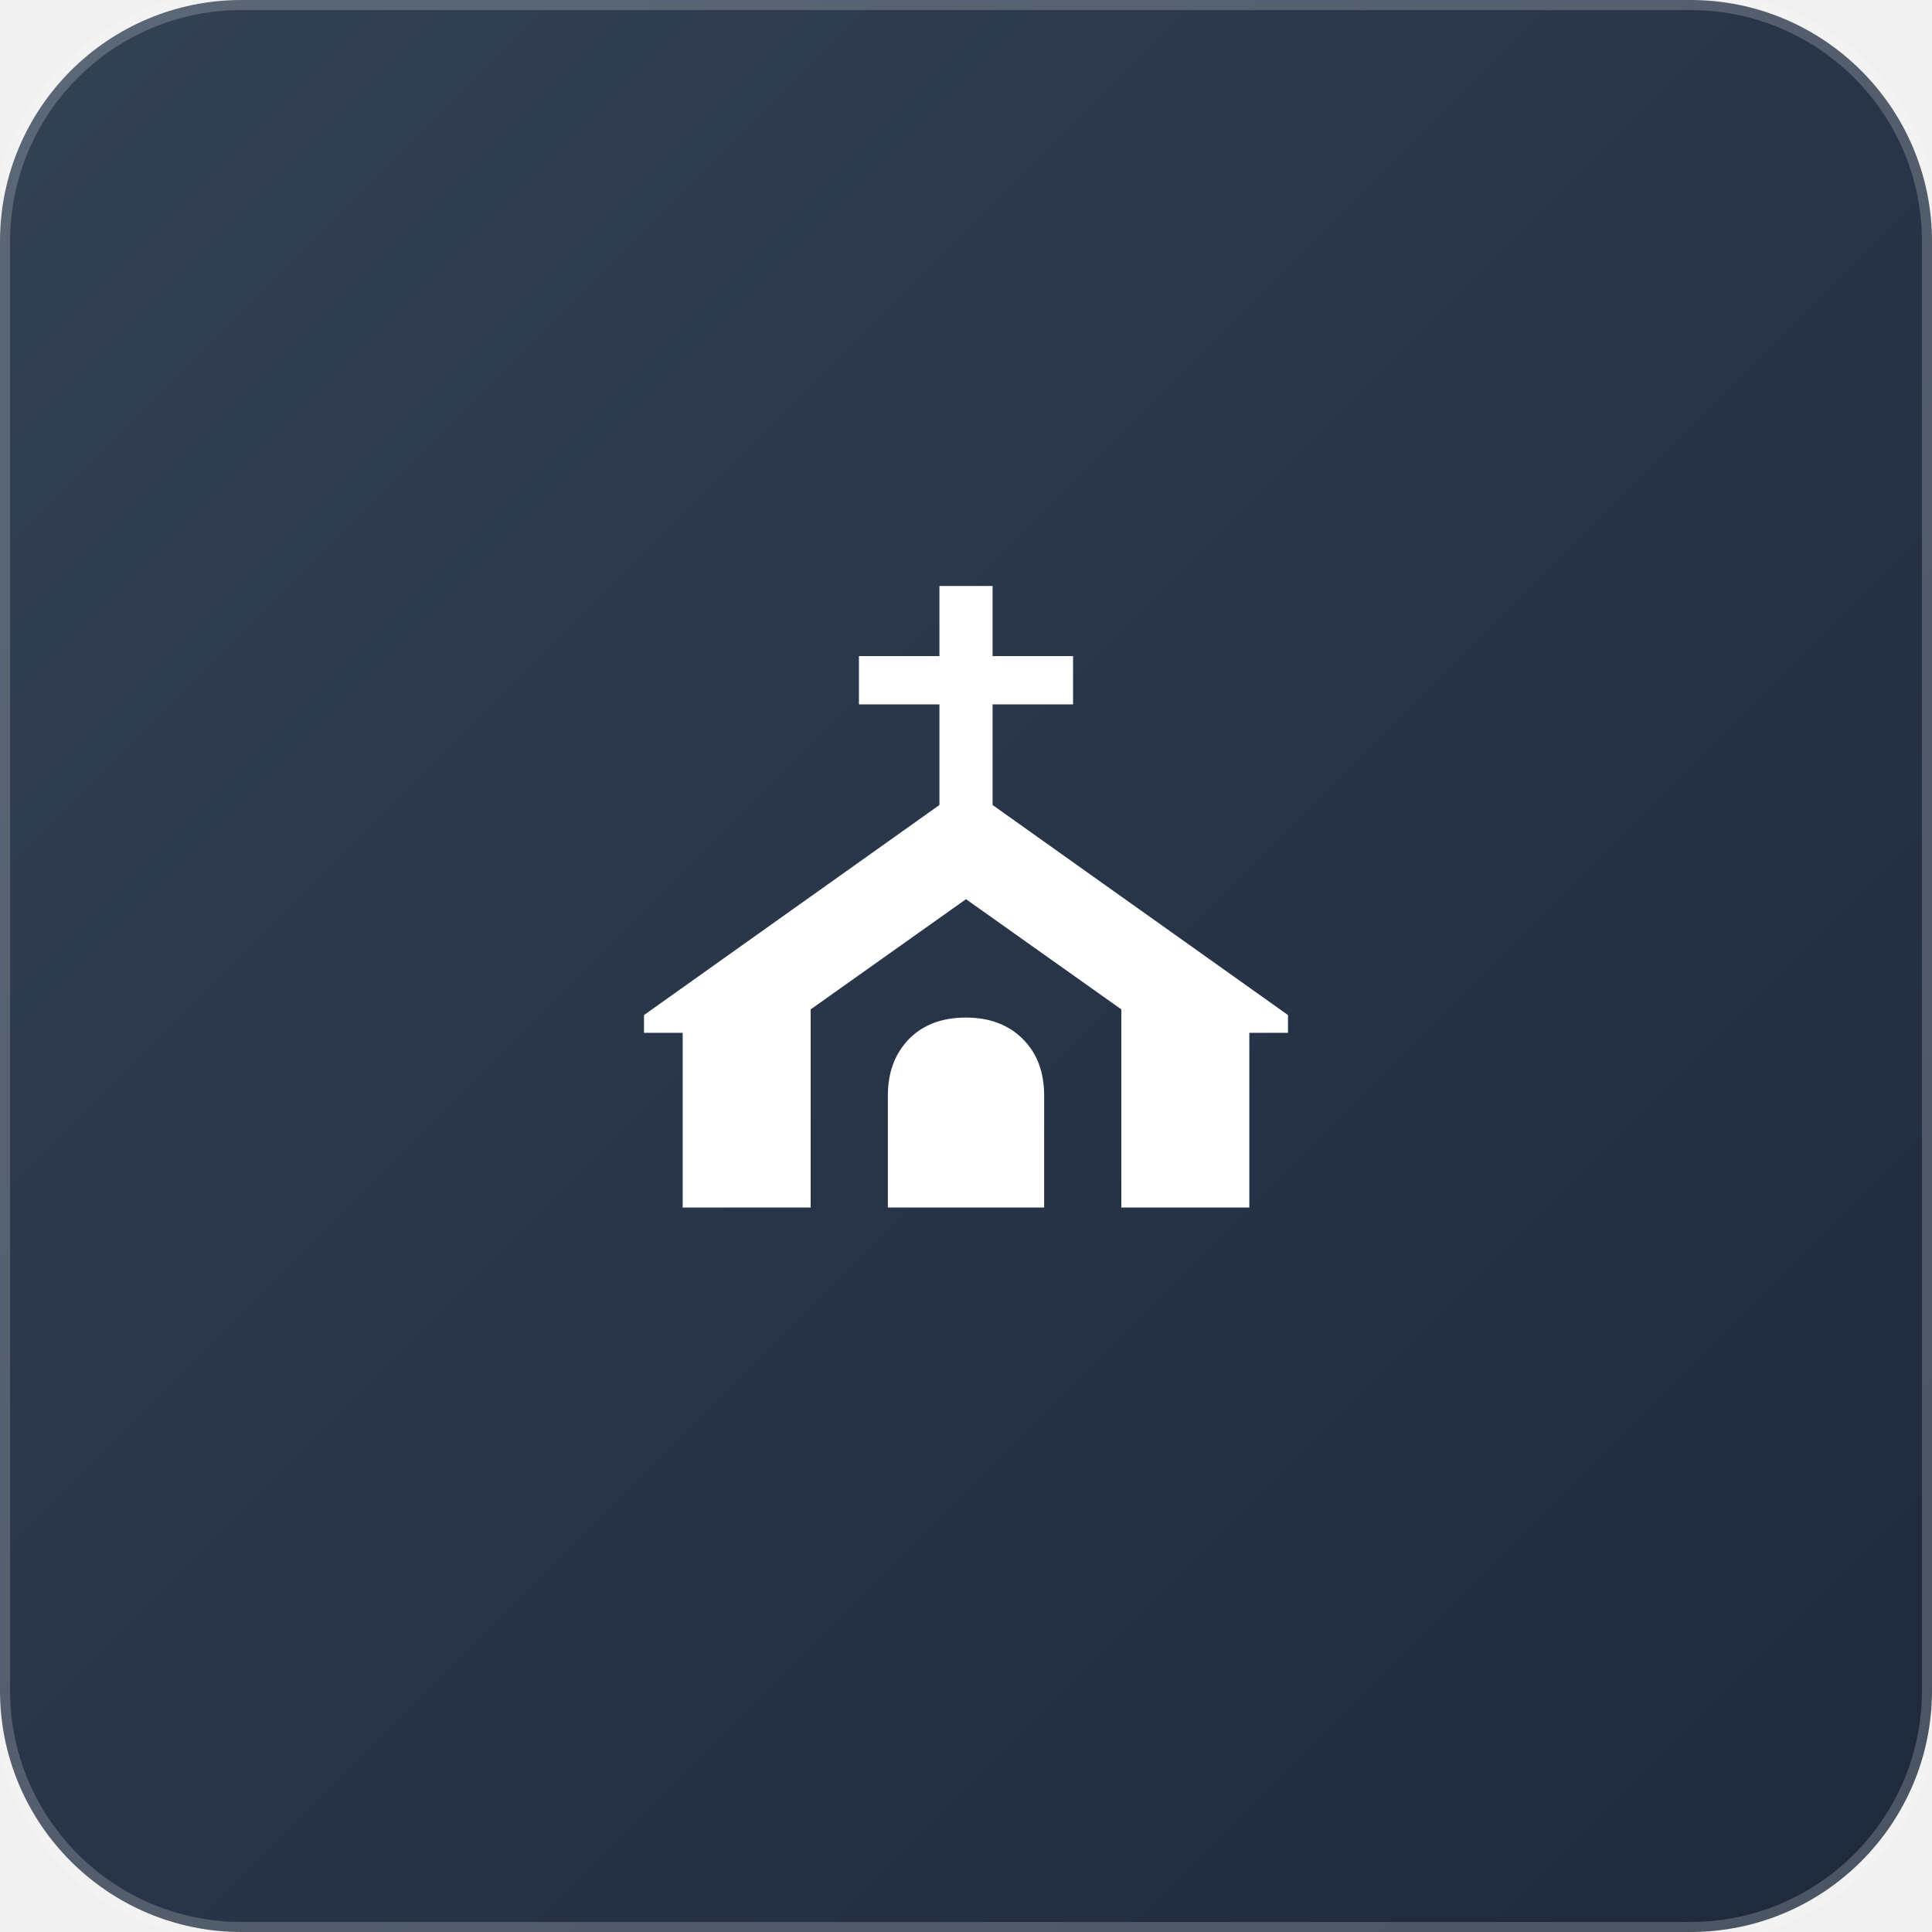
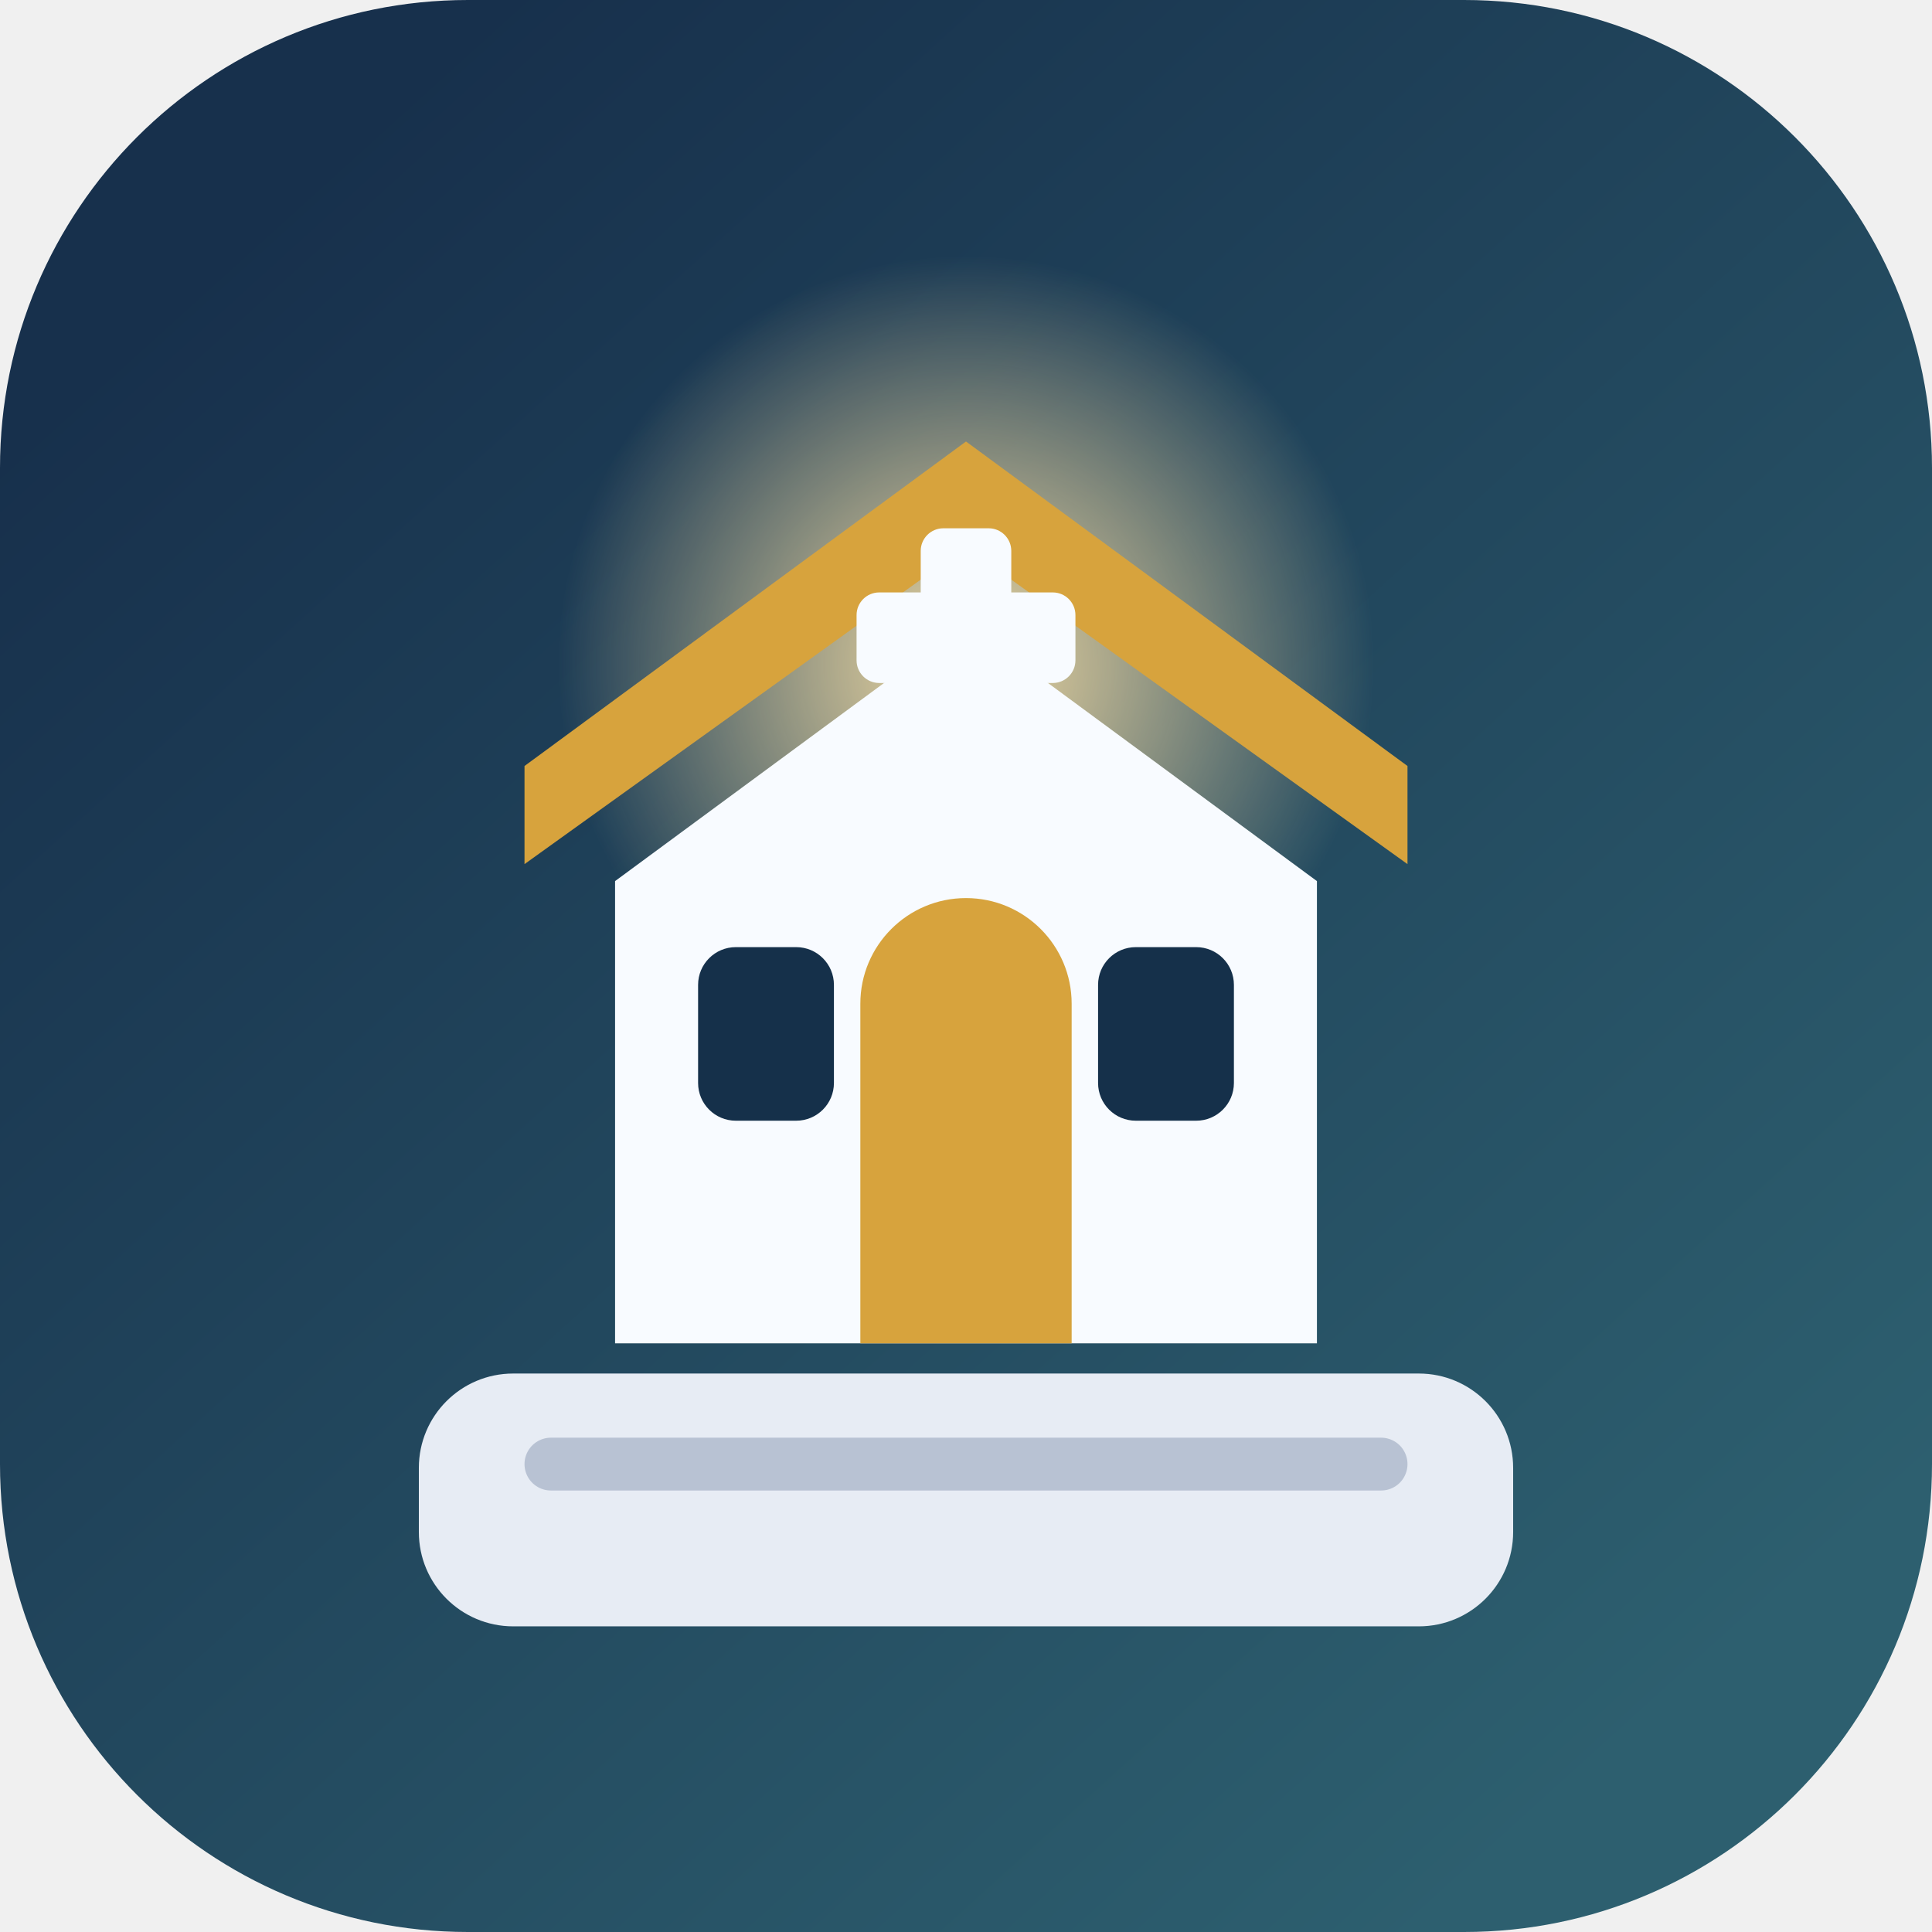
- <svg xmlns="http://www.w3.org/2000/svg" width="192" height="192" viewBox="0 0 192 192">
+ <svg xmlns="http://www.w3.org/2000/svg" width="192" height="192" viewBox="0 0 512 512">
  <defs>
-     <linearGradient id="bg" x1="0%" y1="0%" x2="100%" y2="100%">
-       <stop offset="0%" style="stop-color:#334155;stop-opacity:1" />
-       <stop offset="100%" style="stop-color:#1e293b;stop-opacity:1" />
+     <linearGradient id="bg" x1="72" y1="54" x2="438" y2="458" gradientUnits="userSpaceOnUse">
+       <stop offset="0" stop-color="#17304C" />
+       <stop offset="1" stop-color="#2D5F6F" />
    </linearGradient>
+     <radialGradient id="halo" cx="0" cy="0" r="1" gradientUnits="userSpaceOnUse" gradientTransform="translate(256 176) rotate(90) scale(108)">
+       <stop offset="0" stop-color="#FFE4A8" stop-opacity="0.95" />
+       <stop offset="1" stop-color="#FFE4A8" stop-opacity="0" />
+     </radialGradient>
  </defs>
-   <rect width="192" height="192" rx="24" fill="url(#bg)" />
-   <text x="96" y="120" font-family="Arial, sans-serif" font-size="80" text-anchor="middle" fill="white">⛪</text>
-   <rect width="192" height="192" rx="24" fill="none" stroke="rgba(255,255,255,0.2)" stroke-width="2" />
+   <rect width="512" height="512" rx="124" fill="url(#bg)" />
+   <circle cx="256" cy="176" r="108" fill="url(#halo)" />
+   <path d="M111 389C111 375.193 122.193 364 136 364H376C389.807 364 401 375.193 401 389V406C401 419.807 389.807 431 376 431H136C122.193 431 111 419.807 111 406V389Z" fill="#E7ECF4" />
+   <path d="M163 356V233.5L256 165L349 233.5V356H163Z" fill="#F8FBFF" />
+   <path d="M256 117L373 203V229L256 145L139 229V203L256 117Z" fill="#D7A33D" />
+   <path d="M228 356V266C228 250.536 240.536 238 256 238C271.464 238 284 250.536 284 266V356H228Z" fill="#D7A33D" />
+   <rect x="185" y="251" width="36" height="46" rx="10" fill="#15304A" />
+   <rect x="291" y="251" width="36" height="46" rx="10" fill="#15304A" />
+   <rect x="244" y="140" width="24" height="58" rx="6" fill="#F8FBFF" />
+   <rect x="227" y="157" width="58" height="24" rx="6" fill="#F8FBFF" />
+   <path d="M146 388H366" stroke="#B8C2D3" stroke-width="14" stroke-linecap="round" />
</svg>
